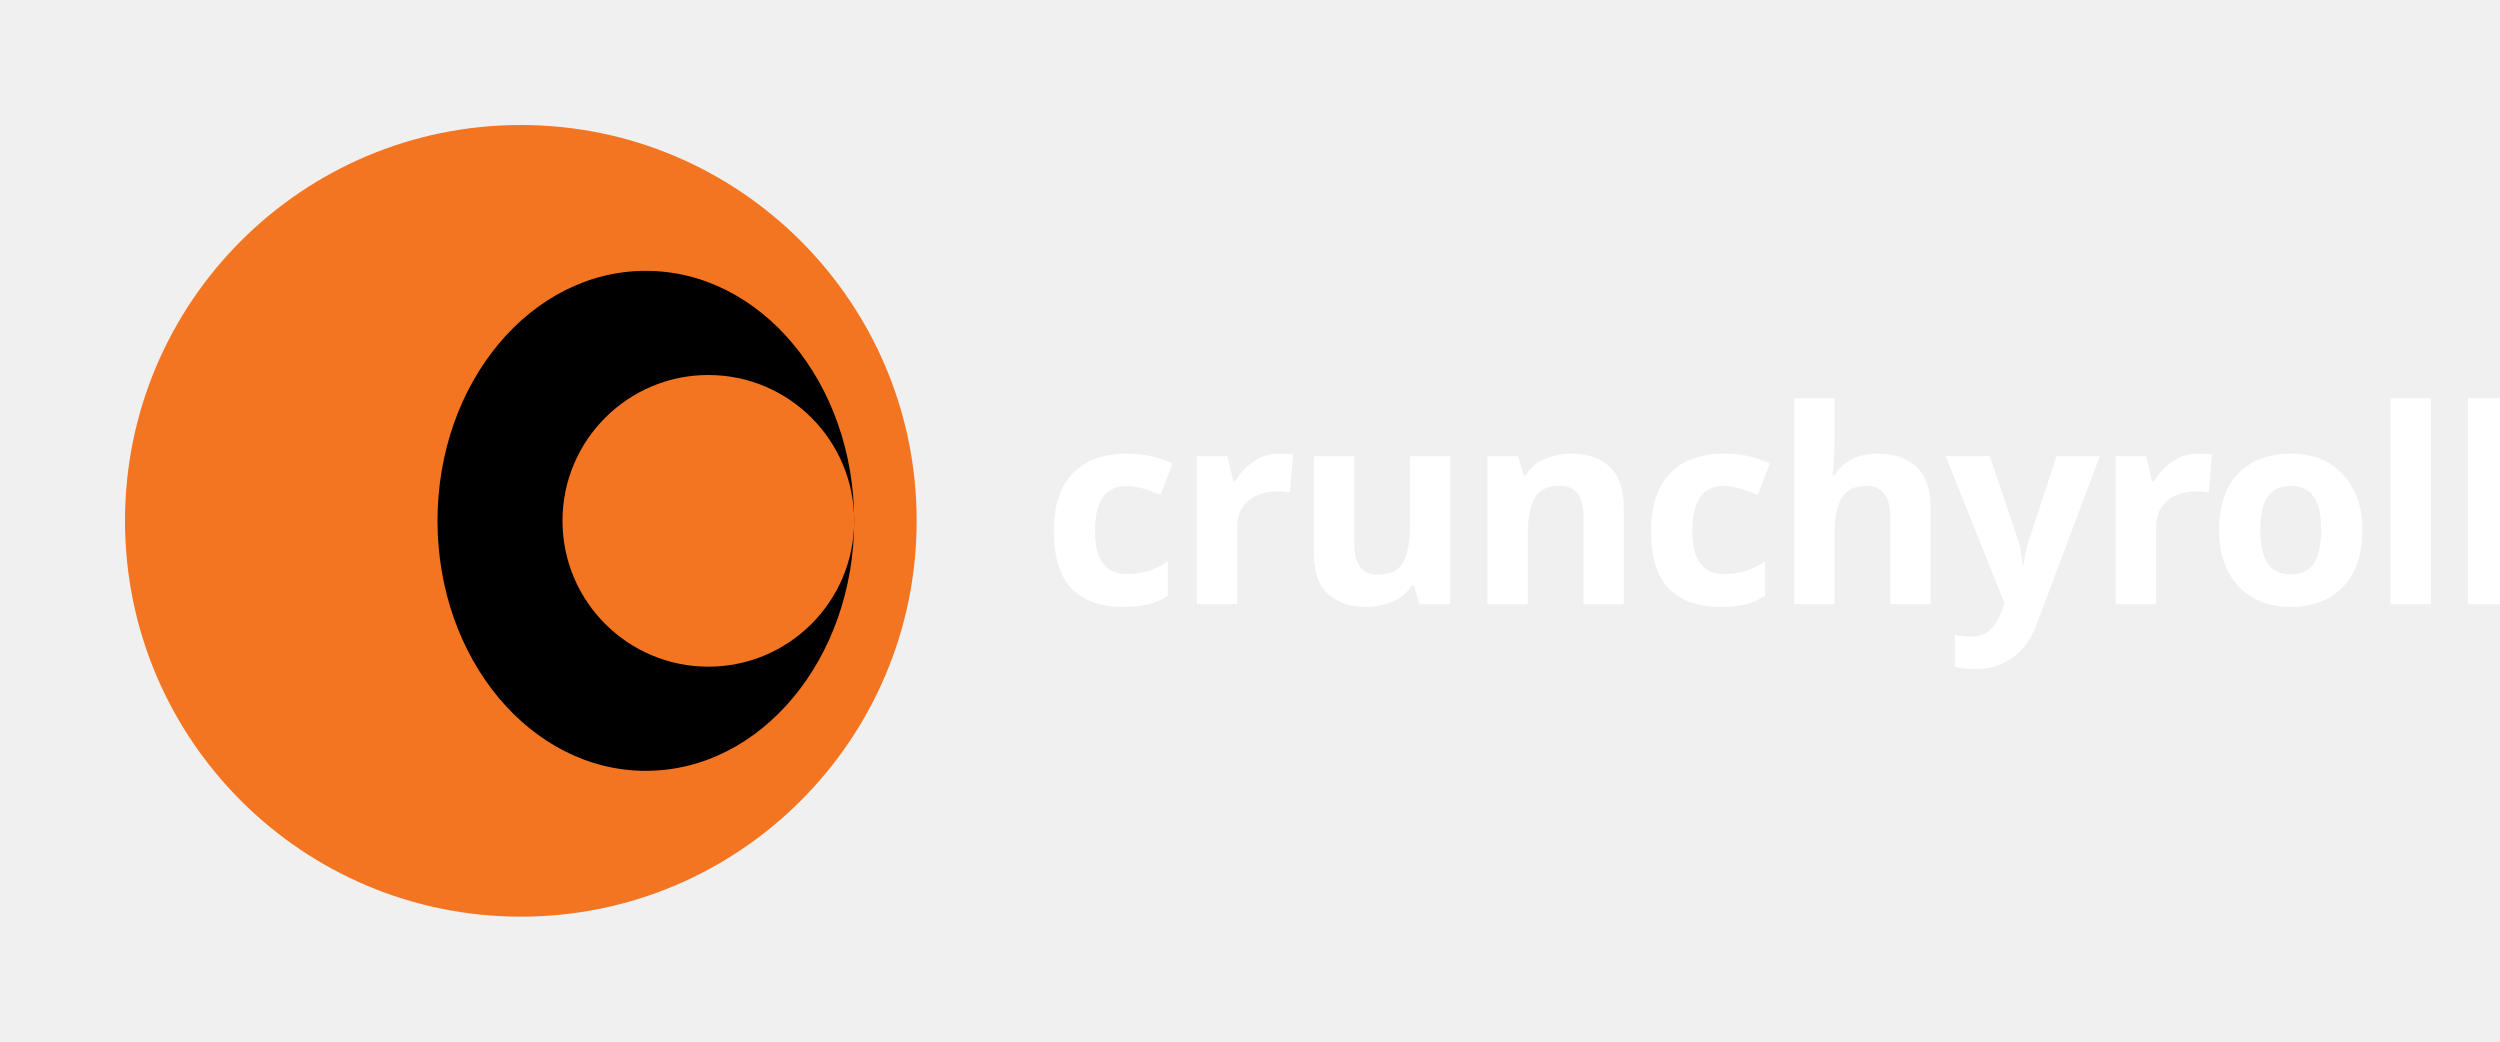
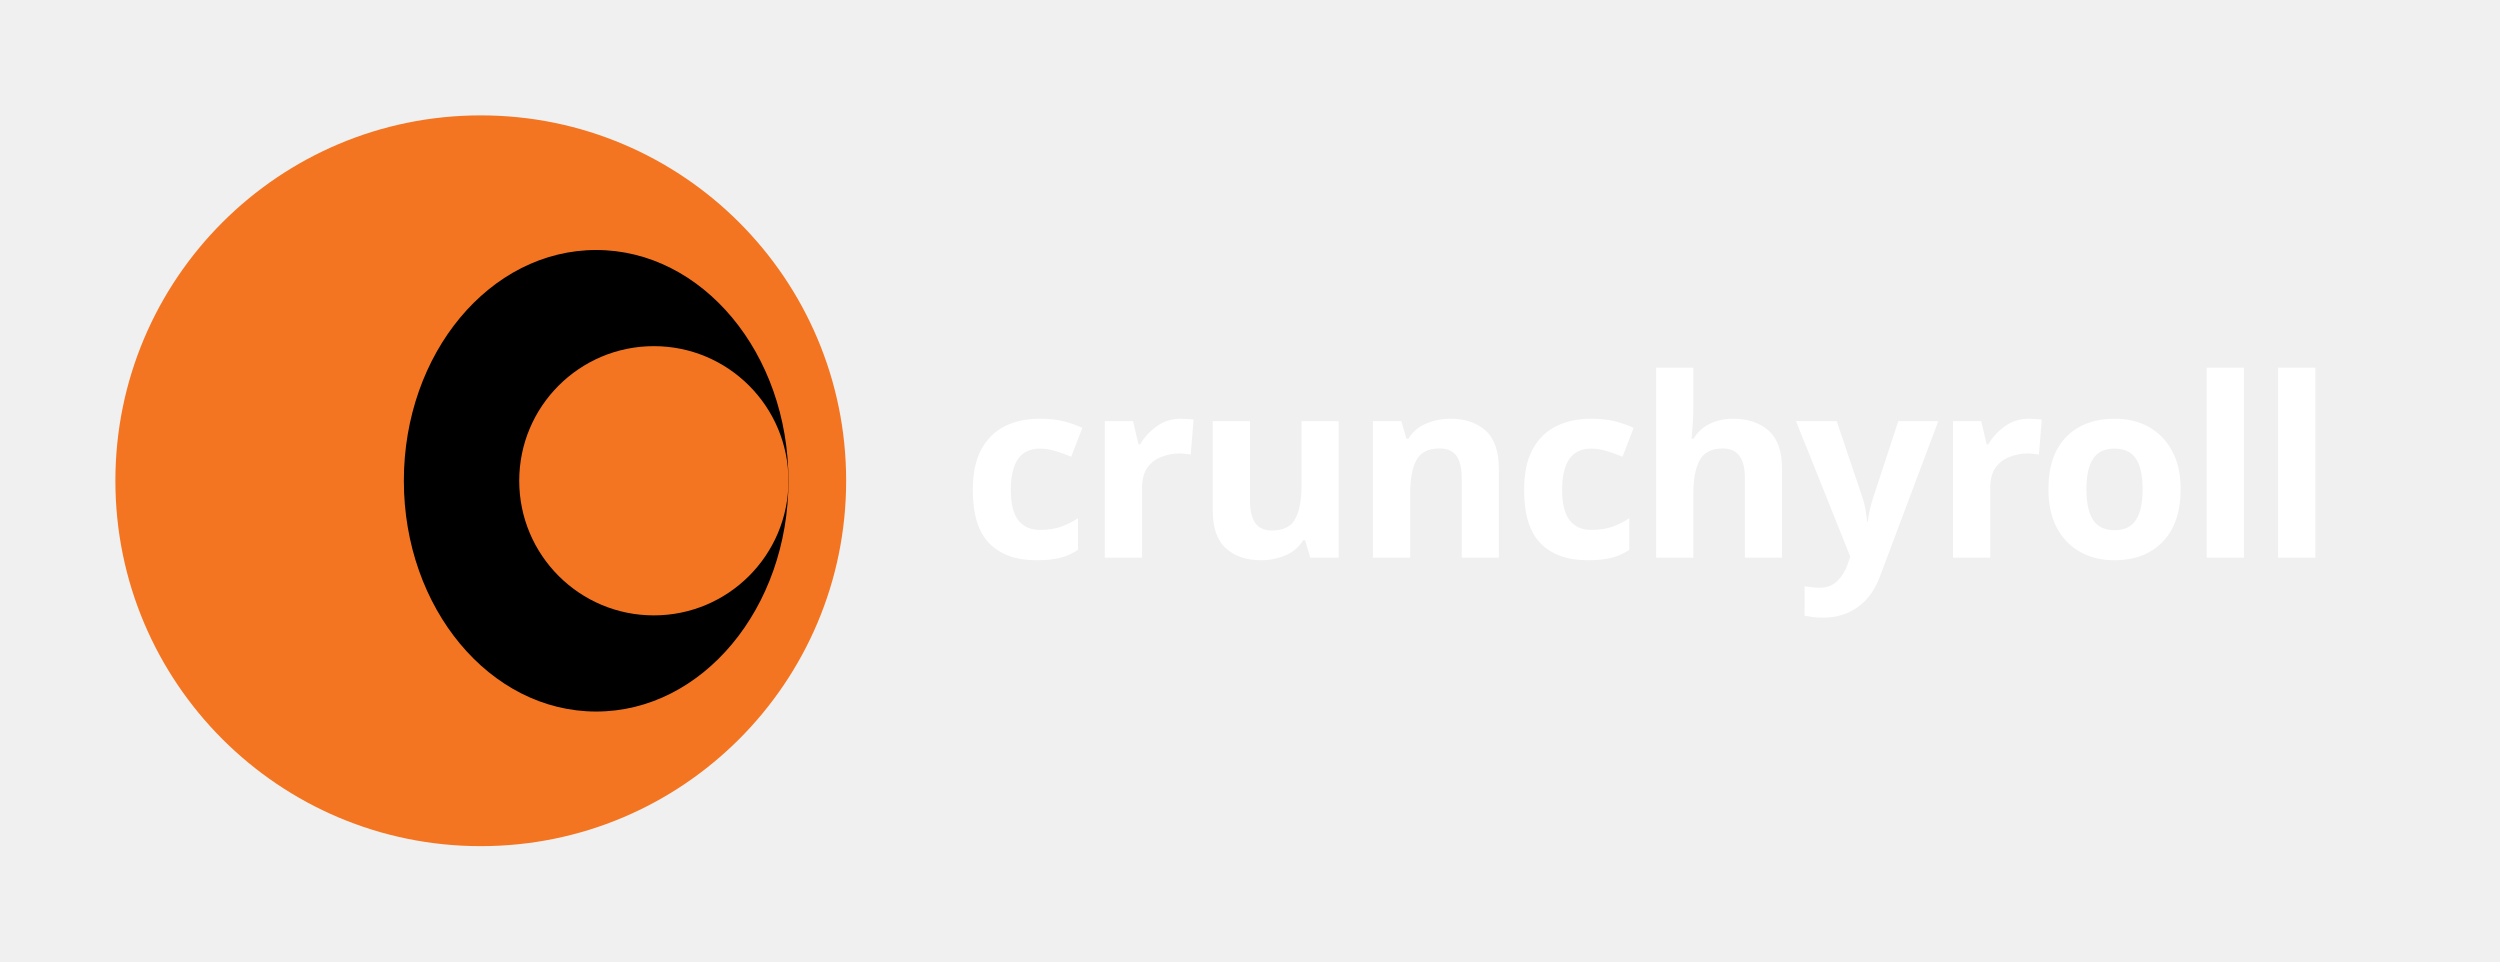
- <svg xmlns="http://www.w3.org/2000/svg" viewBox="0 0 240 100">
+ <svg xmlns="http://www.w3.org/2000/svg" viewBox="0 0 260 100">
  <circle cx="50" cy="50" r="38" fill="#F47521" />
  <ellipse cx="62" cy="50" rx="20" ry="24" fill="#000000" />
  <circle cx="68" cy="50" r="14" fill="#F47521" />
  <text x="100" y="58" fill="#FFFFFF" font-family="system-ui, sans-serif" font-weight="800" font-size="26" letter-spacing="-0.5">crunchyroll</text>
</svg>
